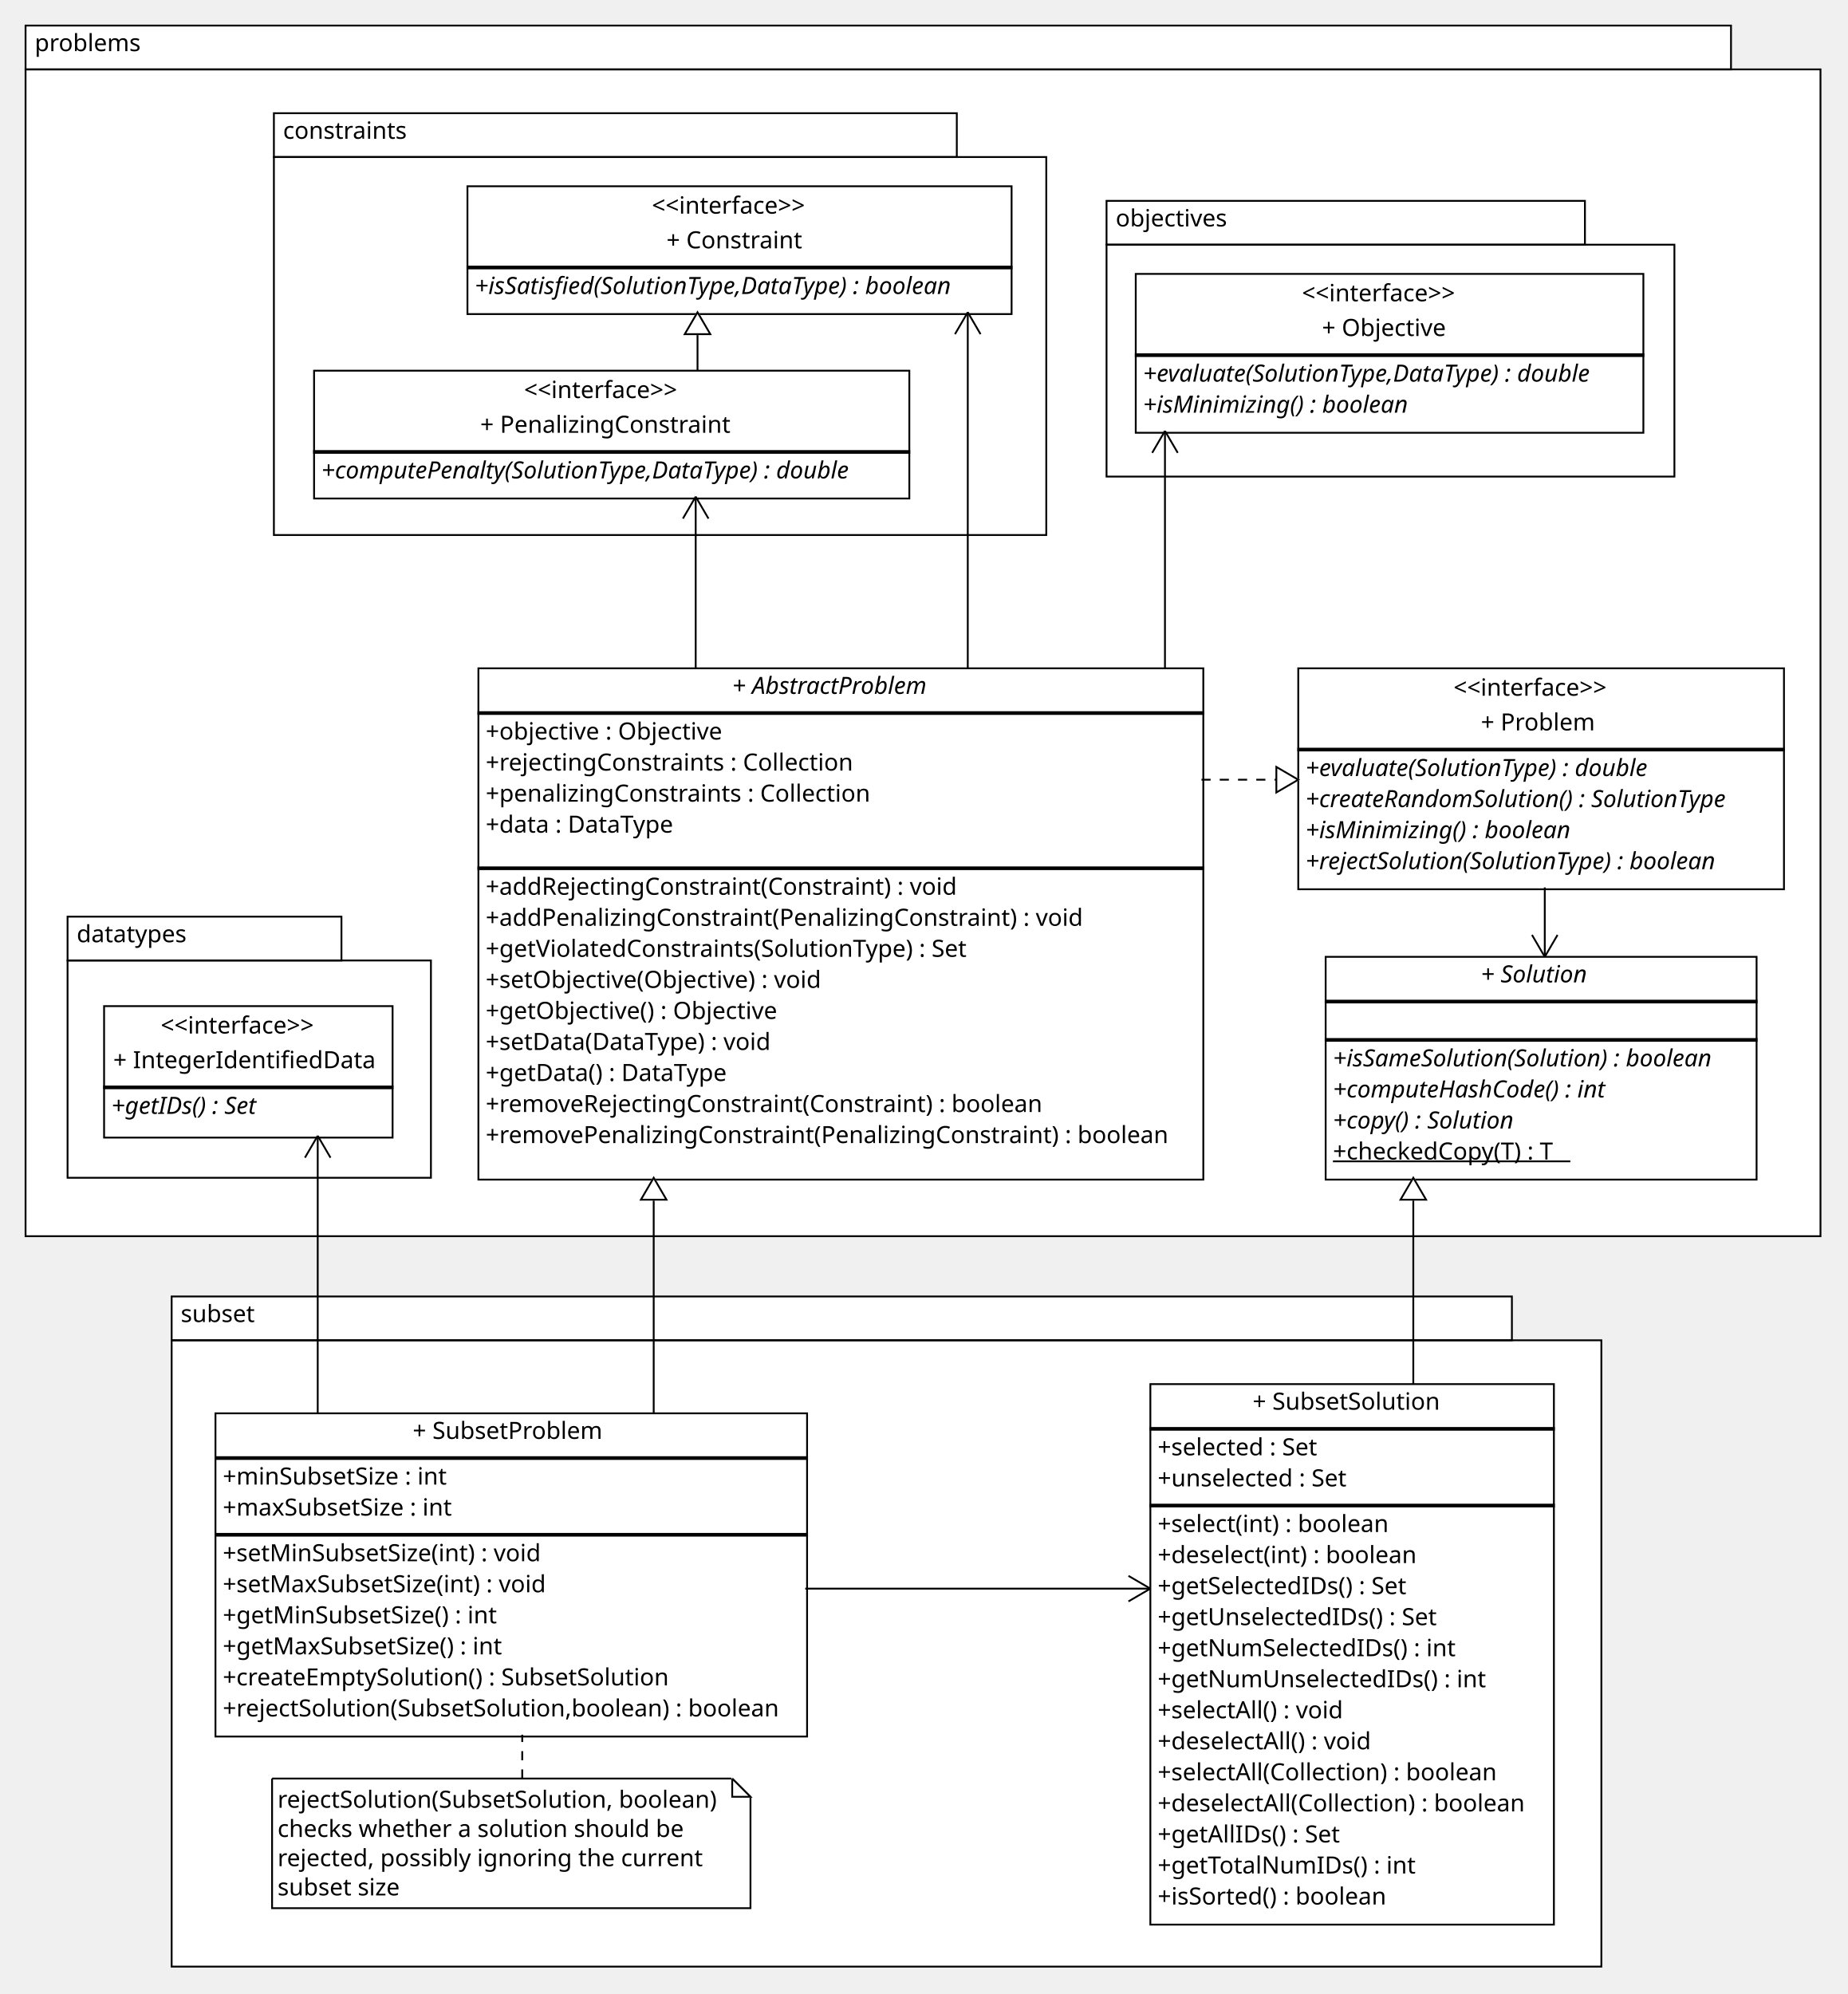
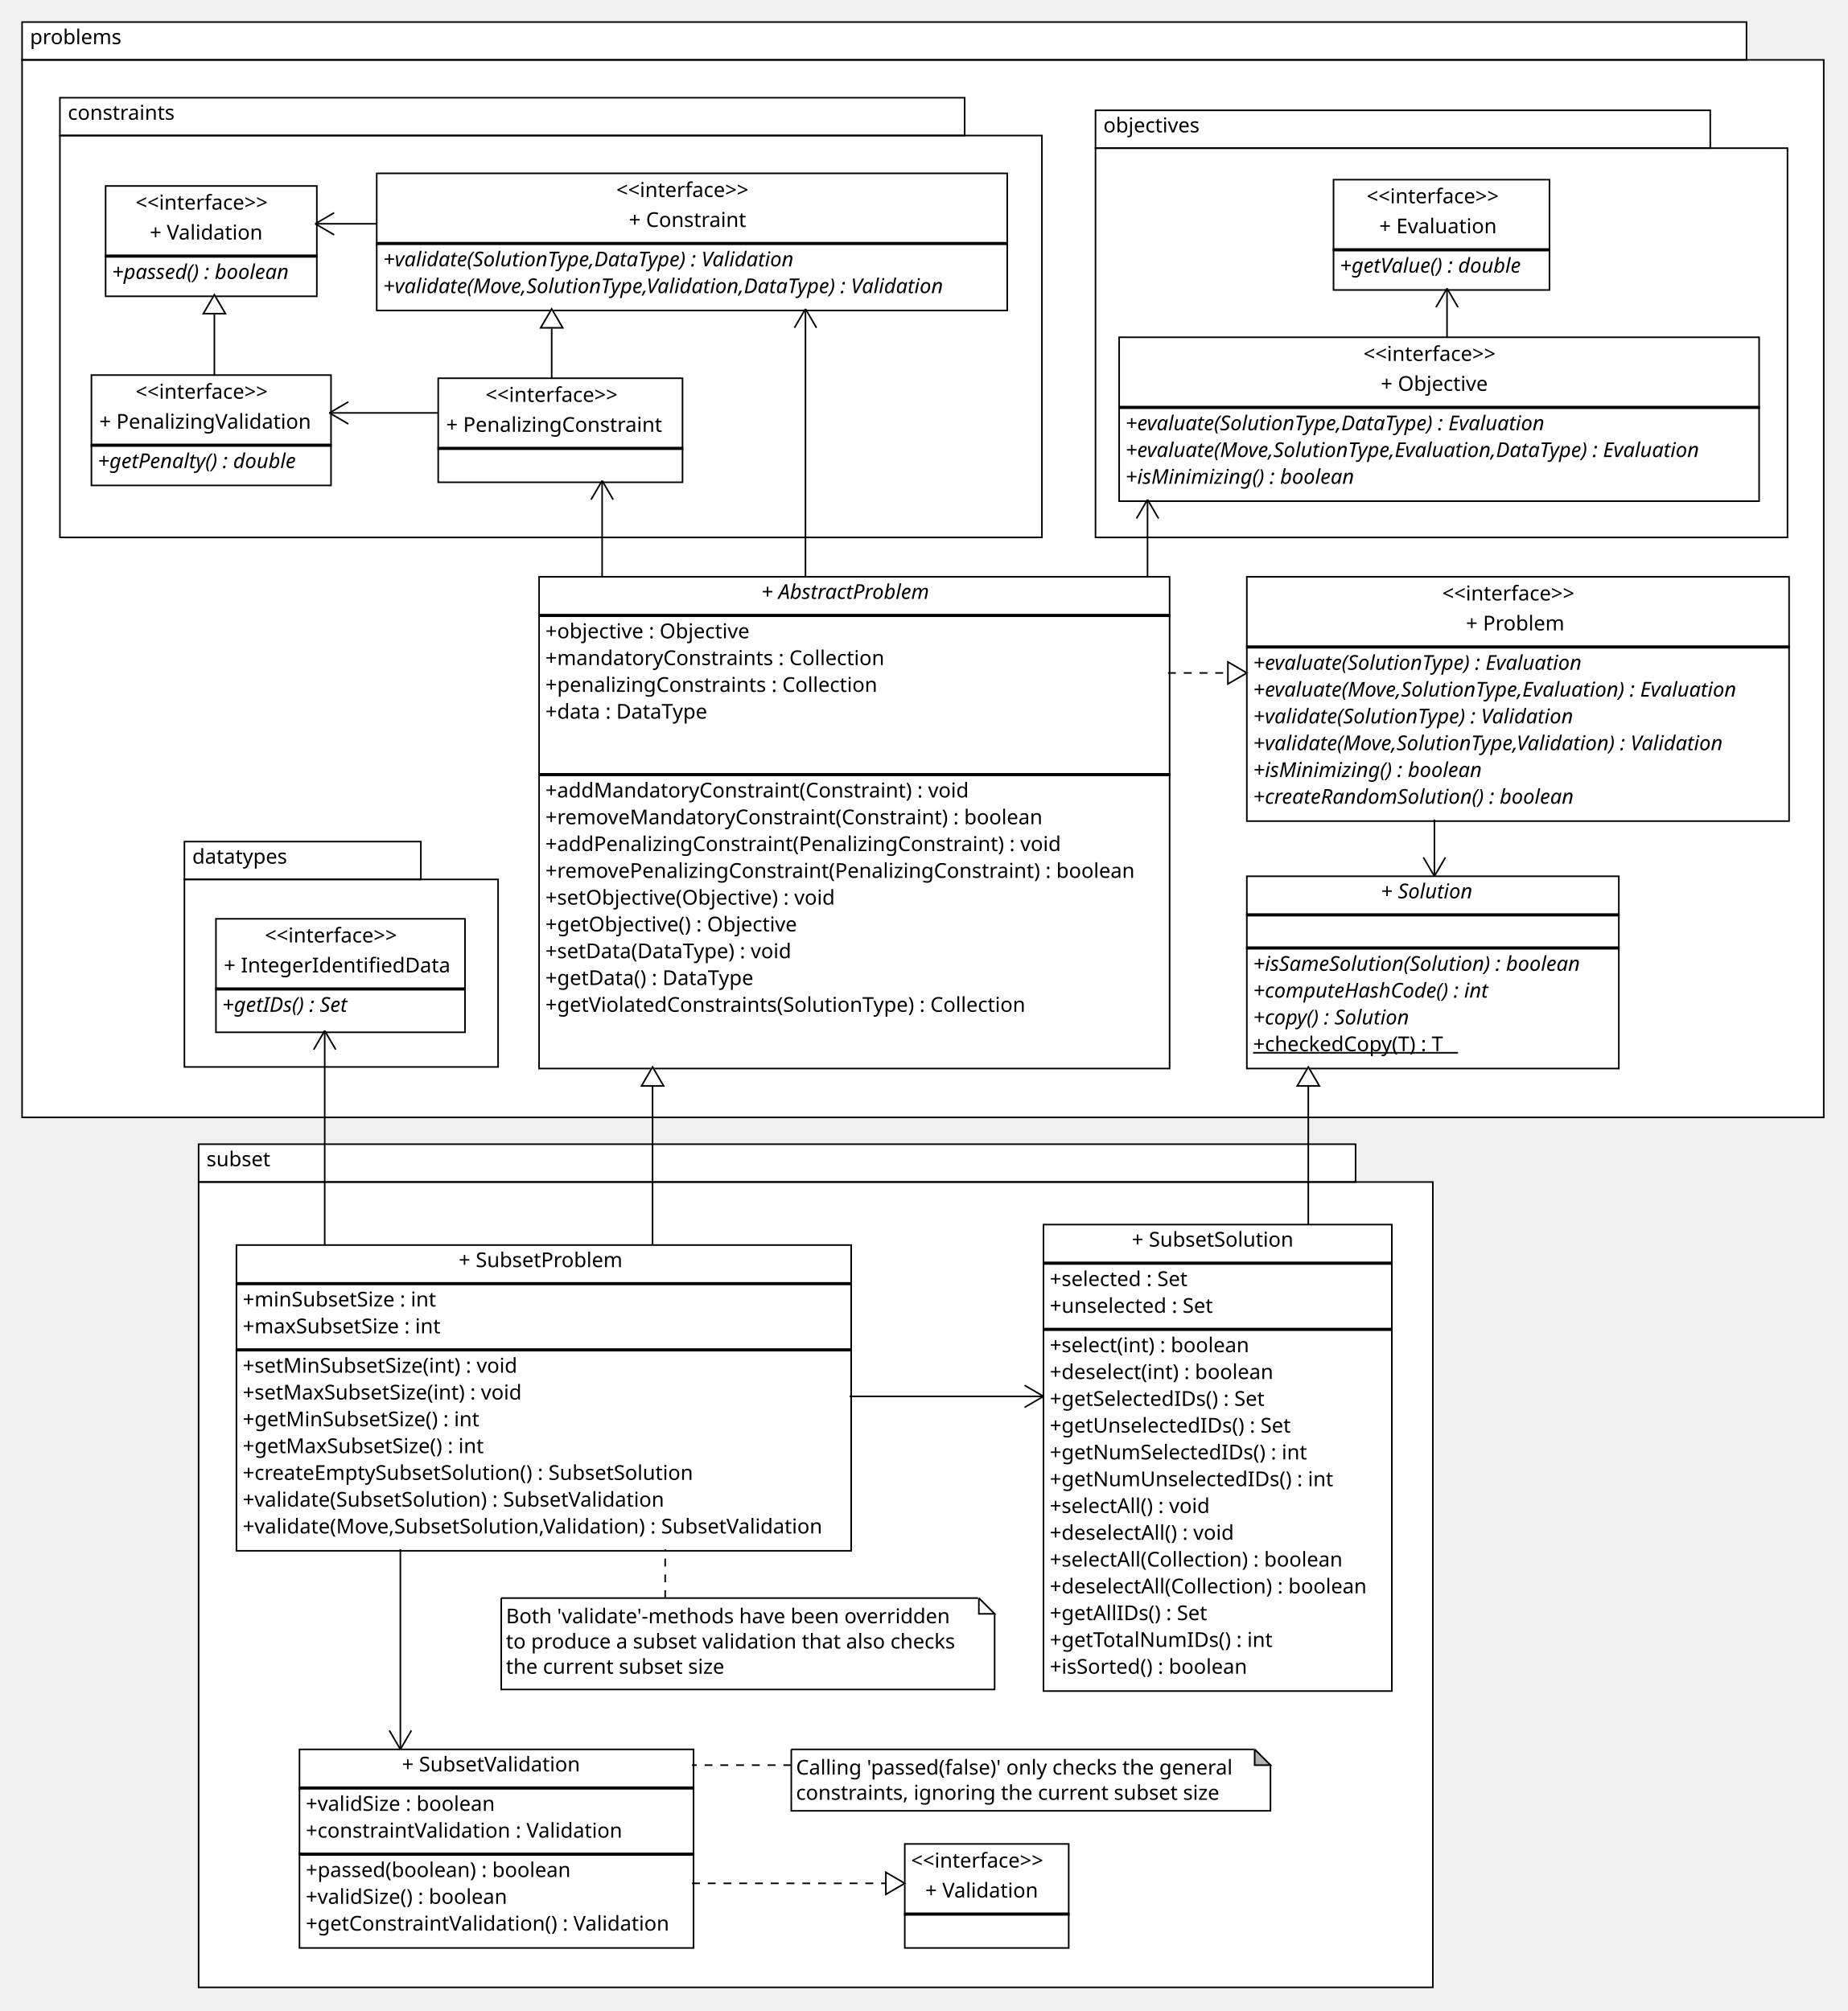
- <svg xmlns="http://www.w3.org/2000/svg" height="1092" version="1.1" width="1012">
-   <polygon fill="#ffffff" points="14,14 948,14 948,38 997,38 997,677 14,677 14,14" stroke="#ffffff" stroke-width="1" />
-   <rect fill="none" height="24" stroke="#000000" stroke-width="1" width="934" x="14" y="14" />
+ <svg xmlns="http://www.w3.org/2000/svg" height="1276" version="1.1" width="1172">
+   <polygon fill="#ffffff" points="14,14 1108,14 1108,38 1157,38 1157,709 14,709 14,14" stroke="#ffffff" stroke-width="1" />
+   <rect fill="none" height="24" stroke="#000000" stroke-width="1" width="1094" x="14" y="14" />
  <text font-family="Lucida Grande" font-size="13" x="19" y="28">
problems</text>
-   <rect fill="none" height="639" stroke="#000000" stroke-width="1" width="983" x="14" y="38" />
-   <polygon fill="#ffffff" points="606,110 868,110 868,134 917,134 917,261 606,261 606,110" stroke="#ffffff" stroke-width="1" />
-   <rect fill="none" height="24" stroke="#000000" stroke-width="1" width="262" x="606" y="110" />
-   <text font-family="Lucida Grande" font-size="13" x="611" y="124">
+   <rect fill="none" height="671" stroke="#000000" stroke-width="1" width="1143" x="14" y="38" />
+   <polygon fill="#ffffff" points="695,70 1085,70 1085,94 1134,94 1134,341 695,341 695,70" stroke="#ffffff" stroke-width="1" />
+   <rect fill="none" height="24" stroke="#000000" stroke-width="1" width="390" x="695" y="70" />
+   <text font-family="Lucida Grande" font-size="13" x="700" y="84">
objectives</text>
-   <rect fill="none" height="127" stroke="#000000" stroke-width="1" width="311" x="606" y="134" />
-   <rect fill="#ffffff" height="87" stroke="#ffffff" stroke-width="1" width="278" x="622" y="150" />
-   <rect fill="none" height="87" stroke="#000000" stroke-width="1" width="278" x="622" y="150" />
-   <text font-family="Lucida Grande" font-size="13" x="724" y="184">
+   <rect fill="none" height="247" stroke="#000000" stroke-width="1" width="439" x="695" y="94" />
+   <rect fill="#ffffff" height="104" stroke="#ffffff" stroke-width="1" width="406" x="710" y="214" />
+   <rect fill="none" height="104" stroke="#000000" stroke-width="1" width="406" x="710" y="214" />
+   <text font-family="Lucida Grande" font-size="13" x="876" y="248">
+ Objective</text>
-   <text font-family="Lucida Grande" font-size="13" x="713" y="165">
- &lt;&lt;interface&gt;&gt;</text>
-   <rect fill="#000000" height="1" stroke="#000000" stroke-width="1" width="278" x="622" y="194" />
-   <text font-family="Lucida Grande" font-size="13" font-style="italic" x="626" y="209">
- +evaluate(SolutionType,DataType) : double</text>
-   <text font-family="Lucida Grande" font-size="13" font-style="italic" x="626" y="226">
+   <text font-family="Lucida Grande" font-size="13" x="865" y="229">
+ &lt;&lt;interface&gt;&gt;</text>
+   <rect fill="#000000" height="1" stroke="#000000" stroke-width="1" width="406" x="710" y="258" />
+   <text font-family="Lucida Grande" font-size="13" font-style="italic" x="714" y="273">
+ +evaluate(SolutionType,DataType) : Evaluation</text>
+   <text font-family="Lucida Grande" font-size="13" font-style="italic" x="714" y="290">
+ +evaluate(Move,SolutionType,Evaluation,DataType) : Evaluation</text>
+   <text font-family="Lucida Grande" font-size="13" font-style="italic" x="714" y="307">
+isMinimizing() : boolean</text>
-   <polygon fill="#ffffff" points="150,62 524,62 524,86 573,86 573,293 150,293 150,62" stroke="#ffffff" stroke-width="1" />
-   <rect fill="none" height="24" stroke="#000000" stroke-width="1" width="374" x="150" y="62" />
-   <text font-family="Lucida Grande" font-size="13" x="155" y="76">
+   <polygon fill="#ffffff" points="38,62 612,62 612,86 661,86 661,341 38,341 38,62" stroke="#ffffff" stroke-width="1" />
+   <rect fill="none" height="24" stroke="#000000" stroke-width="1" width="574" x="38" y="62" />
+   <text font-family="Lucida Grande" font-size="13" x="43" y="76">
constraints</text>
-   <rect fill="none" height="207" stroke="#000000" stroke-width="1" width="423" x="150" y="86" />
-   <rect fill="#ffffff" height="70" stroke="#ffffff" stroke-width="1" width="298" x="256" y="102" />
-   <rect fill="none" height="70" stroke="#000000" stroke-width="1" width="298" x="256" y="102" />
-   <text font-family="Lucida Grande" font-size="13" x="365" y="136">
+   <rect fill="none" height="255" stroke="#000000" stroke-width="1" width="623" x="38" y="86" />
+   <rect fill="#ffffff" height="87" stroke="#ffffff" stroke-width="1" width="400" x="239" y="110" />
+   <rect fill="none" height="87" stroke="#000000" stroke-width="1" width="400" x="239" y="110" />
+   <text font-family="Lucida Grande" font-size="13" x="399" y="144">
+ Constraint</text>
-   <text font-family="Lucida Grande" font-size="13" x="357" y="117">
- &lt;&lt;interface&gt;&gt;</text>
-   <rect fill="#000000" height="1" stroke="#000000" stroke-width="1" width="298" x="256" y="146" />
-   <text font-family="Lucida Grande" font-size="13" font-style="italic" x="260" y="161">
- +isSatisfied(SolutionType,DataType) : boolean</text>
-   <rect fill="#ffffff" height="70" stroke="#ffffff" stroke-width="1" width="326" x="172" y="203" />
-   <rect fill="none" height="70" stroke="#000000" stroke-width="1" width="326" x="172" y="203" />
-   <text font-family="Lucida Grande" font-size="13" x="263" y="237">
+   <text font-family="Lucida Grande" font-size="13" x="391" y="125">
+ &lt;&lt;interface&gt;&gt;</text>
+   <rect fill="#000000" height="1" stroke="#000000" stroke-width="1" width="400" x="239" y="154" />
+   <text font-family="Lucida Grande" font-size="13" font-style="italic" x="243" y="169">
+ +validate(SolutionType,DataType) : Validation</text>
+   <text font-family="Lucida Grande" font-size="13" font-style="italic" x="243" y="186">
+ +validate(Move,SolutionType,Validation,DataType) : Validation</text>
+   <rect fill="#ffffff" height="66" stroke="#ffffff" stroke-width="1" width="155" x="278" y="240" />
+   <rect fill="none" height="66" stroke="#000000" stroke-width="1" width="155" x="278" y="240" />
+   <text font-family="Lucida Grande" font-size="13" x="283" y="274">
+ PenalizingConstraint</text>
-   <text font-family="Lucida Grande" font-size="13" x="287" y="218">
- &lt;&lt;interface&gt;&gt;</text>
-   <rect fill="#000000" height="1" stroke="#000000" stroke-width="1" width="326" x="172" y="247" />
-   <text font-family="Lucida Grande" font-size="13" font-style="italic" x="176" y="262">
- +computePenalty(SolutionType,DataType) : double</text>
-   <polyline fill="none" points="382,203 382,171" stroke="#000000" stroke-width="1" />
-   <polygon fill="#ffffff" points="382,171 389,183 375,183" stroke="#ffffff" stroke-width="1" />
-   <polygon fill="none" points="382,171 389,183 375,183" stroke="#000000" stroke-width="1" />
-   <rect fill="#ffffff" height="280" stroke="#ffffff" stroke-width="1" width="397" x="262" y="366" />
-   <rect fill="none" height="280" stroke="#000000" stroke-width="1" width="397" x="262" y="366" />
-   <text font-family="Lucida Grande" font-size="13" font-style="italic" x="401" y="380">
+   <text font-family="Lucida Grande" font-size="13" x="308" y="255">
+ &lt;&lt;interface&gt;&gt;</text>
+   <rect fill="#000000" height="1" stroke="#000000" stroke-width="1" width="155" x="278" y="284" />
+   <polyline fill="none" points="350,240 350,196" stroke="#000000" stroke-width="1" />
+   <polygon fill="#ffffff" points="350,196 357,208 343,208" stroke="#ffffff" stroke-width="1" />
+   <polygon fill="none" points="350,196 357,208 343,208" stroke="#000000" stroke-width="1" />
+   <rect fill="#ffffff" height="312" stroke="#ffffff" stroke-width="1" width="400" x="342" y="366" />
+   <rect fill="none" height="312" stroke="#000000" stroke-width="1" width="400" x="342" y="366" />
+   <text font-family="Lucida Grande" font-size="13" font-style="italic" x="483" y="380">
+ AbstractProblem</text>
-   <rect fill="#000000" height="1" stroke="#000000" stroke-width="1" width="397" x="262" y="390" />
-   <text font-family="Lucida Grande" font-size="13" x="266" y="405">
+   <rect fill="#000000" height="1" stroke="#000000" stroke-width="1" width="400" x="342" y="390" />
+   <text font-family="Lucida Grande" font-size="13" x="346" y="405">
+objective : Objective</text>
-   <text font-family="Lucida Grande" font-size="13" x="266" y="422">
- +rejectingConstraints : Collection</text>
-   <text font-family="Lucida Grande" font-size="13" x="266" y="439">
+   <text font-family="Lucida Grande" font-size="13" x="346" y="422">
+ +mandatoryConstraints : Collection</text>
+   <text font-family="Lucida Grande" font-size="13" x="346" y="439">
+penalizingConstraints : Collection</text>
-   <text font-family="Lucida Grande" font-size="13" x="266" y="456">
+   <text font-family="Lucida Grande" font-size="13" x="346" y="456">
+data : DataType</text>
-   <rect fill="#000000" height="1" stroke="#000000" stroke-width="1" width="397" x="262" y="475" />
-   <text font-family="Lucida Grande" font-size="13" x="266" y="490">
- +addRejectingConstraint(Constraint) : void</text>
-   <text font-family="Lucida Grande" font-size="13" x="266" y="507">
+   <rect fill="#000000" height="1" stroke="#000000" stroke-width="1" width="400" x="342" y="491" />
+   <text font-family="Lucida Grande" font-size="13" x="346" y="506">
+ +addMandatoryConstraint(Constraint) : void</text>
+   <text font-family="Lucida Grande" font-size="13" x="346" y="523">
+ +removeMandatoryConstraint(Constraint) : boolean</text>
+   <text font-family="Lucida Grande" font-size="13" x="346" y="540">
+addPenalizingConstraint(PenalizingConstraint) : void</text>
-   <text font-family="Lucida Grande" font-size="13" x="266" y="524">
- +getViolatedConstraints(SolutionType) : Set</text>
-   <text font-family="Lucida Grande" font-size="13" x="266" y="541">
+   <text font-family="Lucida Grande" font-size="13" x="346" y="557">
+ +removePenalizingConstraint(PenalizingConstraint) : boolean</text>
+   <text font-family="Lucida Grande" font-size="13" x="346" y="574">
+setObjective(Objective) : void</text>
-   <text font-family="Lucida Grande" font-size="13" x="266" y="558">
+   <text font-family="Lucida Grande" font-size="13" x="346" y="591">
+getObjective() : Objective</text>
-   <text font-family="Lucida Grande" font-size="13" x="266" y="575">
+   <text font-family="Lucida Grande" font-size="13" x="346" y="608">
+setData(DataType) : void</text>
-   <text font-family="Lucida Grande" font-size="13" x="266" y="592">
+   <text font-family="Lucida Grande" font-size="13" x="346" y="625">
+getData() : DataType</text>
-   <text font-family="Lucida Grande" font-size="13" x="266" y="609">
- +removeRejectingConstraint(Constraint) : boolean</text>
-   <text font-family="Lucida Grande" font-size="13" x="266" y="626">
- +removePenalizingConstraint(PenalizingConstraint) : boolean</text>
-   <polyline fill="none" points="381,366 381,272" stroke="#000000" stroke-width="1" />
-   <line fill="#000000" stroke="#000000" stroke-width="1" x1="388" x2="381" y1="284" y2="272" />
-   <line fill="#000000" stroke="#000000" stroke-width="1" x1="374" x2="381" y1="284" y2="272" />
-   <text font-family="Lucida Grande" font-size="13" x="303" y="324">
-  </text>
-   <polyline fill="none" points="638,366 638,236" stroke="#000000" stroke-width="1" />
-   <line fill="#000000" stroke="#000000" stroke-width="1" x1="645" x2="638" y1="248" y2="236" />
-   <line fill="#000000" stroke="#000000" stroke-width="1" x1="631" x2="638" y1="248" y2="236" />
-   <text font-family="Lucida Grande" font-size="13" x="561" y="306">
-  </text>
-   <polyline fill="none" points="530,366 530,171" stroke="#000000" stroke-width="1" />
-   <line fill="#000000" stroke="#000000" stroke-width="1" x1="537" x2="530" y1="183" y2="171" />
-   <line fill="#000000" stroke="#000000" stroke-width="1" x1="523" x2="530" y1="183" y2="171" />
-   <text font-family="Lucida Grande" font-size="13" x="453" y="272">
-  </text>
-   <rect fill="#ffffff" height="122" stroke="#ffffff" stroke-width="1" width="236" x="726" y="524" />
-   <rect fill="none" height="122" stroke="#000000" stroke-width="1" width="236" x="726" y="524" />
-   <text font-family="Lucida Grande" font-size="13" font-style="italic" x="811" y="538">
+   <text font-family="Lucida Grande" font-size="13" x="346" y="642">
+ +getViolatedConstraints(SolutionType) : Collection</text>
+   <polyline fill="none" points="382,366 382,305" stroke="#000000" stroke-width="1" />
+   <line fill="#000000" stroke="#000000" stroke-width="1" x1="389" x2="382" y1="317" y2="305" />
+   <line fill="#000000" stroke="#000000" stroke-width="1" x1="375" x2="382" y1="317" y2="305" />
+   <text font-family="Lucida Grande" font-size="13" x="302" y="341">
+  </text>
+   <polyline fill="none" points="728,366 728,317" stroke="#000000" stroke-width="1" />
+   <line fill="#000000" stroke="#000000" stroke-width="1" x1="735" x2="728" y1="329" y2="317" />
+   <line fill="#000000" stroke="#000000" stroke-width="1" x1="721" x2="728" y1="329" y2="317" />
+   <text font-family="Lucida Grande" font-size="13" x="651" y="347">
+  </text>
+   <polyline fill="none" points="511,366 511,196" stroke="#000000" stroke-width="1" />
+   <line fill="#000000" stroke="#000000" stroke-width="1" x1="518" x2="511" y1="208" y2="196" />
+   <line fill="#000000" stroke="#000000" stroke-width="1" x1="504" x2="511" y1="208" y2="196" />
+   <text font-family="Lucida Grande" font-size="13" x="434" y="284">
+  </text>
+   <rect fill="#ffffff" height="122" stroke="#ffffff" stroke-width="1" width="236" x="791" y="556" />
+   <rect fill="none" height="122" stroke="#000000" stroke-width="1" width="236" x="791" y="556" />
+   <text font-family="Lucida Grande" font-size="13" font-style="italic" x="876" y="570">
+ Solution</text>
-   <rect fill="#000000" height="1" stroke="#000000" stroke-width="1" width="236" x="726" y="548" />
-   <rect fill="#000000" height="1" stroke="#000000" stroke-width="1" width="236" x="726" y="569" />
-   <text font-family="Lucida Grande" font-size="13" font-style="italic" x="730" y="584">
+   <rect fill="#000000" height="1" stroke="#000000" stroke-width="1" width="236" x="791" y="580" />
+   <rect fill="#000000" height="1" stroke="#000000" stroke-width="1" width="236" x="791" y="601" />
+   <text font-family="Lucida Grande" font-size="13" font-style="italic" x="795" y="616">
+isSameSolution(Solution) : boolean</text>
-   <text font-family="Lucida Grande" font-size="13" font-style="italic" x="730" y="601">
+   <text font-family="Lucida Grande" font-size="13" font-style="italic" x="795" y="633">
+computeHashCode() : int</text>
-   <text font-family="Lucida Grande" font-size="13" font-style="italic" x="730" y="618">
+   <text font-family="Lucida Grande" font-size="13" font-style="italic" x="795" y="650">
+copy() : Solution</text>
-   <line fill="#000000" stroke="#000000" stroke-width="1" x1="730" x2="860" y1="636" y2="636" />
-   <text font-family="Lucida Grande" font-size="13" x="730" y="635">
+   <line fill="#000000" stroke="#000000" stroke-width="1" x1="795" x2="925" y1="668" y2="668" />
+   <text font-family="Lucida Grande" font-size="13" x="795" y="667">
+checkedCopy(T) : T</text>
-   <polygon fill="#ffffff" points="37,502 187,502 187,526 236,526 236,645 37,645 37,502" stroke="#ffffff" stroke-width="1" />
-   <rect fill="none" height="24" stroke="#000000" stroke-width="1" width="150" x="37" y="502" />
-   <text font-family="Lucida Grande" font-size="13" x="42" y="516">
+   <polygon fill="#ffffff" points="117,534 267,534 267,558 316,558 316,677 117,677 117,534" stroke="#ffffff" stroke-width="1" />
+   <rect fill="none" height="24" stroke="#000000" stroke-width="1" width="150" x="117" y="534" />
+   <text font-family="Lucida Grande" font-size="13" x="122" y="548">
datatypes</text>
-   <rect fill="none" height="119" stroke="#000000" stroke-width="1" width="199" x="37" y="526" />
-   <rect fill="#ffffff" height="121" stroke="#ffffff" stroke-width="1" width="266" x="711" y="366" />
-   <rect fill="none" height="121" stroke="#000000" stroke-width="1" width="266" x="711" y="366" />
-   <text font-family="Lucida Grande" font-size="13" x="811" y="400">
+   <rect fill="none" height="119" stroke="#000000" stroke-width="1" width="199" x="117" y="558" />
+   <rect fill="#ffffff" height="155" stroke="#ffffff" stroke-width="1" width="344" x="791" y="366" />
+   <rect fill="none" height="155" stroke="#000000" stroke-width="1" width="344" x="791" y="366" />
+   <text font-family="Lucida Grande" font-size="13" x="930" y="400">
+ Problem</text>
-   <text font-family="Lucida Grande" font-size="13" x="796" y="381">
- &lt;&lt;interface&gt;&gt;</text>
-   <rect fill="#000000" height="1" stroke="#000000" stroke-width="1" width="266" x="711" y="410" />
-   <text font-family="Lucida Grande" font-size="13" font-style="italic" x="715" y="425">
- +evaluate(SolutionType) : double</text>
-   <text font-family="Lucida Grande" font-size="13" font-style="italic" x="715" y="442">
- +createRandomSolution() : SolutionType</text>
-   <text font-family="Lucida Grande" font-size="13" font-style="italic" x="715" y="459">
+   <text font-family="Lucida Grande" font-size="13" x="915" y="381">
+ &lt;&lt;interface&gt;&gt;</text>
+   <rect fill="#000000" height="1" stroke="#000000" stroke-width="1" width="344" x="791" y="410" />
+   <text font-family="Lucida Grande" font-size="13" font-style="italic" x="795" y="425">
+ +evaluate(SolutionType) : Evaluation</text>
+   <text font-family="Lucida Grande" font-size="13" font-style="italic" x="795" y="442">
+ +evaluate(Move,SolutionType,Evaluation) : Evaluation</text>
+   <text font-family="Lucida Grande" font-size="13" font-style="italic" x="795" y="459">
+ +validate(SolutionType) : Validation</text>
+   <text font-family="Lucida Grande" font-size="13" font-style="italic" x="795" y="476">
+ +validate(Move,SolutionType,Validation) : Validation</text>
+   <text font-family="Lucida Grande" font-size="13" font-style="italic" x="795" y="493">
+isMinimizing() : boolean</text>
-   <text font-family="Lucida Grande" font-size="13" font-style="italic" x="715" y="476">
- +rejectSolution(SolutionType) : boolean</text>
-   <line fill="#000000" stroke="#000000" stroke-width="1" x1="658" x2="663" y1="427" y2="427" />
-   <line fill="#000000" stroke="#000000" stroke-width="1" x1="668" x2="673" y1="427" y2="427" />
-   <line fill="#000000" stroke="#000000" stroke-width="1" x1="678" x2="683" y1="427" y2="427" />
-   <line fill="#000000" stroke="#000000" stroke-width="1" x1="688" x2="693" y1="427" y2="427" />
-   <line fill="#000000" stroke="#000000" stroke-width="1" x1="698" x2="703" y1="427" y2="427" />
-   <line fill="#000000" stroke="#000000" stroke-width="1" x1="708" x2="711" y1="427" y2="427" />
-   <polygon fill="#ffffff" points="711,427 699,434 699,420" stroke="#ffffff" stroke-width="1" />
-   <polygon fill="none" points="711,427 699,434 699,420" stroke="#000000" stroke-width="1" />
-   <rect fill="#ffffff" height="72" stroke="#ffffff" stroke-width="1" width="158" x="57" y="551" />
-   <rect fill="none" height="72" stroke="#000000" stroke-width="1" width="158" x="57" y="551" />
-   <text font-family="Lucida Grande" font-size="13" x="62" y="585">
+   <text font-family="Lucida Grande" font-size="13" font-style="italic" x="795" y="510">
+ +createRandomSolution() : boolean</text>
+   <line fill="#000000" stroke="#000000" stroke-width="1" x1="741" x2="746" y1="427" y2="427" />
+   <line fill="#000000" stroke="#000000" stroke-width="1" x1="751" x2="756" y1="427" y2="427" />
+   <line fill="#000000" stroke="#000000" stroke-width="1" x1="761" x2="766" y1="427" y2="427" />
+   <line fill="#000000" stroke="#000000" stroke-width="1" x1="771" x2="776" y1="427" y2="427" />
+   <line fill="#000000" stroke="#000000" stroke-width="1" x1="781" x2="786" y1="427" y2="427" />
+   <polygon fill="#ffffff" points="791,427 779,434 779,420" stroke="#ffffff" stroke-width="1" />
+   <polygon fill="none" points="791,427 779,434 779,420" stroke="#000000" stroke-width="1" />
+   <rect fill="#ffffff" height="72" stroke="#ffffff" stroke-width="1" width="158" x="137" y="583" />
+   <rect fill="none" height="72" stroke="#000000" stroke-width="1" width="158" x="137" y="583" />
+   <text font-family="Lucida Grande" font-size="13" x="142" y="617">
+ IntegerIdentifiedData</text>
-   <text font-family="Lucida Grande" font-size="13" x="88" y="566">
- &lt;&lt;interface&gt;&gt;</text>
-   <rect fill="#000000" height="1" stroke="#000000" stroke-width="1" width="158" x="57" y="595" />
-   <text font-family="Lucida Grande" font-size="13" font-style="italic" x="61" y="610">
+   <text font-family="Lucida Grande" font-size="13" x="168" y="598">
+ &lt;&lt;interface&gt;&gt;</text>
+   <rect fill="#000000" height="1" stroke="#000000" stroke-width="1" width="158" x="137" y="627" />
+   <text font-family="Lucida Grande" font-size="13" font-style="italic" x="141" y="642">
+getIDs() : Set</text>
-   <polyline fill="none" points="846,486 846,524" stroke="#000000" stroke-width="1" />
-   <line fill="#000000" stroke="#000000" stroke-width="1" x1="839" x2="846" y1="512" y2="524" />
-   <line fill="#000000" stroke="#000000" stroke-width="1" x1="853" x2="846" y1="512" y2="524" />
-   <text font-family="Lucida Grande" font-size="13" x="862" y="510">
-  </text>
-   <polygon fill="#ffffff" points="94,710 828,710 828,734 877,734 877,1077 94,1077 94,710" stroke="#ffffff" stroke-width="1" />
-   <rect fill="none" height="24" stroke="#000000" stroke-width="1" width="734" x="94" y="710" />
-   <text font-family="Lucida Grande" font-size="13" x="99" y="724">
+   <polyline fill="none" points="910,520 910,556" stroke="#000000" stroke-width="1" />
+   <line fill="#000000" stroke="#000000" stroke-width="1" x1="903" x2="910" y1="544" y2="556" />
+   <line fill="#000000" stroke="#000000" stroke-width="1" x1="917" x2="910" y1="544" y2="556" />
+   <text font-family="Lucida Grande" font-size="13" x="926" y="543">
+  </text>
+   <polygon fill="#ffffff" points="126,726 860,726 860,750 909,750 909,1261 126,1261 126,726" stroke="#ffffff" stroke-width="1" />
+   <rect fill="none" height="24" stroke="#000000" stroke-width="1" width="734" x="126" y="726" />
+   <text font-family="Lucida Grande" font-size="13" x="131" y="740">
subset</text>
-   <rect fill="none" height="343" stroke="#000000" stroke-width="1" width="783" x="94" y="734" />
-   <rect fill="#ffffff" height="177" stroke="#ffffff" stroke-width="1" width="324" x="118" y="774" />
-   <rect fill="none" height="177" stroke="#000000" stroke-width="1" width="324" x="118" y="774" />
-   <text font-family="Lucida Grande" font-size="13" x="226" y="788">
+   <rect fill="none" height="511" stroke="#000000" stroke-width="1" width="783" x="126" y="750" />
+   <rect fill="#ffffff" height="194" stroke="#ffffff" stroke-width="1" width="390" x="150" y="790" />
+   <rect fill="none" height="194" stroke="#000000" stroke-width="1" width="390" x="150" y="790" />
+   <text font-family="Lucida Grande" font-size="13" x="291" y="804">
+ SubsetProblem</text>
-   <rect fill="#000000" height="1" stroke="#000000" stroke-width="1" width="324" x="118" y="798" />
-   <text font-family="Lucida Grande" font-size="13" x="122" y="813">
+   <rect fill="#000000" height="1" stroke="#000000" stroke-width="1" width="390" x="150" y="814" />
+   <text font-family="Lucida Grande" font-size="13" x="154" y="829">
+minSubsetSize : int</text>
-   <text font-family="Lucida Grande" font-size="13" x="122" y="830">
+   <text font-family="Lucida Grande" font-size="13" x="154" y="846">
+maxSubsetSize : int</text>
-   <rect fill="#000000" height="1" stroke="#000000" stroke-width="1" width="324" x="118" y="840" />
-   <text font-family="Lucida Grande" font-size="13" x="122" y="855">
+   <rect fill="#000000" height="1" stroke="#000000" stroke-width="1" width="390" x="150" y="856" />
+   <text font-family="Lucida Grande" font-size="13" x="154" y="871">
+setMinSubsetSize(int) : void</text>
-   <text font-family="Lucida Grande" font-size="13" x="122" y="872">
+   <text font-family="Lucida Grande" font-size="13" x="154" y="888">
+setMaxSubsetSize(int) : void</text>
-   <text font-family="Lucida Grande" font-size="13" x="122" y="889">
+   <text font-family="Lucida Grande" font-size="13" x="154" y="905">
+getMinSubsetSize() : int</text>
-   <text font-family="Lucida Grande" font-size="13" x="122" y="906">
+   <text font-family="Lucida Grande" font-size="13" x="154" y="922">
+getMaxSubsetSize() : int</text>
-   <text font-family="Lucida Grande" font-size="13" x="122" y="923">
- +createEmptySolution() : SubsetSolution</text>
-   <text font-family="Lucida Grande" font-size="13" x="122" y="940">
- +rejectSolution(SubsetSolution,boolean) : boolean</text>
-   <polyline fill="none" points="174,774 174,622" stroke="#000000" stroke-width="1" />
-   <line fill="#000000" stroke="#000000" stroke-width="1" x1="181" x2="174" y1="634" y2="622" />
-   <line fill="#000000" stroke="#000000" stroke-width="1" x1="167" x2="174" y1="634" y2="622" />
-   <text font-family="Lucida Grande" font-size="13" x="96" y="703">
-  </text>
-   <polyline fill="none" points="358,774 358,645" stroke="#000000" stroke-width="1" />
-   <polygon fill="#ffffff" points="358,645 365,657 351,657" stroke="#ffffff" stroke-width="1" />
-   <polygon fill="none" points="358,645 365,657 351,657" stroke="#000000" stroke-width="1" />
-   <polygon fill="#ffffff" points="149,974 401,974 411,984 411,1045 149,1045 149,974" stroke="#ffffff" stroke-width="1" />
-   <polyline fill="none" points="149,974 401,974 411,984 411,1045 149,1045 149,974" stroke="#000000" stroke-width="1" />
-   <polygon fill="#ffffff" points="401,974 411,984 401,984 401,974" stroke="#ffffff" stroke-width="1" />
-   <polyline fill="none" points="401,974 411,984 401,984 401,974" stroke="#000000" stroke-width="1" />
-   <text font-family="Lucida Grande" font-size="13" x="152" y="990">
- rejectSolution(SubsetSolution, boolean)</text>
-   <text font-family="Lucida Grande" font-size="13" x="152" y="1006">
- checks whether a solution should be</text>
-   <text font-family="Lucida Grande" font-size="13" x="152" y="1022">
- rejected, possibly ignoring the current</text>
-   <text font-family="Lucida Grande" font-size="13" x="152" y="1038">
- subset size</text>
-   <line fill="#000000" stroke="#000000" stroke-width="1" x1="286" x2="286" y1="974" y2="969" />
-   <line fill="#000000" stroke="#000000" stroke-width="1" x1="286" x2="286" y1="964" y2="959" />
-   <line fill="#000000" stroke="#000000" stroke-width="1" x1="286" x2="286" y1="954" y2="950" />
-   <rect fill="#ffffff" height="296" stroke="#ffffff" stroke-width="1" width="221" x="630" y="758" />
-   <rect fill="none" height="296" stroke="#000000" stroke-width="1" width="221" x="630" y="758" />
-   <text font-family="Lucida Grande" font-size="13" x="686" y="772">
+   <text font-family="Lucida Grande" font-size="13" x="154" y="939">
+ +createEmptySubsetSolution() : SubsetSolution</text>
+   <text font-family="Lucida Grande" font-size="13" x="154" y="956">
+ +validate(SubsetSolution) : SubsetValidation</text>
+   <text font-family="Lucida Grande" font-size="13" x="154" y="973">
+ +validate(Move,SubsetSolution,Validation) : SubsetValidation</text>
+   <polyline fill="none" points="206,790 206,654" stroke="#000000" stroke-width="1" />
+   <line fill="#000000" stroke="#000000" stroke-width="1" x1="213" x2="206" y1="666" y2="654" />
+   <line fill="#000000" stroke="#000000" stroke-width="1" x1="199" x2="206" y1="666" y2="654" />
+   <text font-family="Lucida Grande" font-size="13" x="128" y="727">
+  </text>
+   <polyline fill="none" points="414,790 414,677" stroke="#000000" stroke-width="1" />
+   <polygon fill="#ffffff" points="414,677 421,689 407,689" stroke="#ffffff" stroke-width="1" />
+   <polygon fill="none" points="414,677 421,689 407,689" stroke="#000000" stroke-width="1" />
+   <rect fill="#ffffff" height="296" stroke="#ffffff" stroke-width="1" width="221" x="662" y="777" />
+   <rect fill="none" height="296" stroke="#000000" stroke-width="1" width="221" x="662" y="777" />
+   <text font-family="Lucida Grande" font-size="13" x="718" y="791">
+ SubsetSolution</text>
-   <rect fill="#000000" height="1" stroke="#000000" stroke-width="1" width="221" x="630" y="782" />
-   <text font-family="Lucida Grande" font-size="13" x="634" y="797">
+   <rect fill="#000000" height="1" stroke="#000000" stroke-width="1" width="221" x="662" y="801" />
+   <text font-family="Lucida Grande" font-size="13" x="666" y="816">
+selected : Set</text>
-   <text font-family="Lucida Grande" font-size="13" x="634" y="814">
+   <text font-family="Lucida Grande" font-size="13" x="666" y="833">
+unselected : Set</text>
-   <rect fill="#000000" height="1" stroke="#000000" stroke-width="1" width="221" x="630" y="824" />
-   <text font-family="Lucida Grande" font-size="13" x="634" y="839">
+   <rect fill="#000000" height="1" stroke="#000000" stroke-width="1" width="221" x="662" y="843" />
+   <text font-family="Lucida Grande" font-size="13" x="666" y="858">
+select(int) : boolean</text>
-   <text font-family="Lucida Grande" font-size="13" x="634" y="856">
+   <text font-family="Lucida Grande" font-size="13" x="666" y="875">
+deselect(int) : boolean</text>
-   <text font-family="Lucida Grande" font-size="13" x="634" y="873">
+   <text font-family="Lucida Grande" font-size="13" x="666" y="892">
+getSelectedIDs() : Set</text>
-   <text font-family="Lucida Grande" font-size="13" x="634" y="890">
+   <text font-family="Lucida Grande" font-size="13" x="666" y="909">
+getUnselectedIDs() : Set</text>
-   <text font-family="Lucida Grande" font-size="13" x="634" y="907">
+   <text font-family="Lucida Grande" font-size="13" x="666" y="926">
+getNumSelectedIDs() : int</text>
-   <text font-family="Lucida Grande" font-size="13" x="634" y="924">
+   <text font-family="Lucida Grande" font-size="13" x="666" y="943">
+getNumUnselectedIDs() : int</text>
-   <text font-family="Lucida Grande" font-size="13" x="634" y="941">
+   <text font-family="Lucida Grande" font-size="13" x="666" y="960">
+selectAll() : void</text>
-   <text font-family="Lucida Grande" font-size="13" x="634" y="958">
+   <text font-family="Lucida Grande" font-size="13" x="666" y="977">
+deselectAll() : void</text>
-   <text font-family="Lucida Grande" font-size="13" x="634" y="975">
+   <text font-family="Lucida Grande" font-size="13" x="666" y="994">
+selectAll(Collection) : boolean</text>
-   <text font-family="Lucida Grande" font-size="13" x="634" y="992">
+   <text font-family="Lucida Grande" font-size="13" x="666" y="1011">
+deselectAll(Collection) : boolean</text>
-   <text font-family="Lucida Grande" font-size="13" x="634" y="1009">
+   <text font-family="Lucida Grande" font-size="13" x="666" y="1028">
+getAllIDs() : Set</text>
-   <text font-family="Lucida Grande" font-size="13" x="634" y="1026">
+   <text font-family="Lucida Grande" font-size="13" x="666" y="1045">
+getTotalNumIDs() : int</text>
-   <text font-family="Lucida Grande" font-size="13" x="634" y="1043">
+   <text font-family="Lucida Grande" font-size="13" x="666" y="1062">
+isSorted() : boolean</text>
-   <polyline fill="none" points="774,758 774,645" stroke="#000000" stroke-width="1" />
-   <polygon fill="#ffffff" points="774,645 781,657 767,657" stroke="#ffffff" stroke-width="1" />
-   <polygon fill="none" points="774,645 781,657 767,657" stroke="#000000" stroke-width="1" />
-   <polyline fill="none" points="441,870 630,870" stroke="#000000" stroke-width="1" />
-   <line fill="#000000" stroke="#000000" stroke-width="1" x1="618" x2="630" y1="877" y2="870" />
-   <line fill="#000000" stroke="#000000" stroke-width="1" x1="618" x2="630" y1="863" y2="870" />
-   <text font-family="Lucida Grande" font-size="13" x="504" y="850">
-  </text>
+   <polyline fill="none" points="830,777 830,677" stroke="#000000" stroke-width="1" />
+   <polygon fill="#ffffff" points="830,677 837,689 823,689" stroke="#ffffff" stroke-width="1" />
+   <polygon fill="none" points="830,677 837,689 823,689" stroke="#000000" stroke-width="1" />
+   <polyline fill="none" points="539,886 662,886" stroke="#000000" stroke-width="1" />
+   <line fill="#000000" stroke="#000000" stroke-width="1" x1="650" x2="662" y1="893" y2="886" />
+   <line fill="#000000" stroke="#000000" stroke-width="1" x1="650" x2="662" y1="879" y2="886" />
+   <text font-family="Lucida Grande" font-size="13" x="569" y="866">
+  </text>
+   <rect fill="#ffffff" height="70" stroke="#ffffff" stroke-width="1" width="137" x="846" y="114" />
+   <rect fill="none" height="70" stroke="#000000" stroke-width="1" width="137" x="846" y="114" />
+   <text font-family="Lucida Grande" font-size="13" x="875" y="148">
+ + Evaluation</text>
+   <text font-family="Lucida Grande" font-size="13" x="867" y="129">
+ &lt;&lt;interface&gt;&gt;</text>
+   <rect fill="#000000" height="1" stroke="#000000" stroke-width="1" width="137" x="846" y="158" />
+   <text font-family="Lucida Grande" font-size="13" font-style="italic" x="850" y="173">
+ +getValue() : double</text>
+   <polyline fill="none" points="918,214 918,183" stroke="#000000" stroke-width="1" />
+   <line fill="#000000" stroke="#000000" stroke-width="1" x1="925" x2="918" y1="195" y2="183" />
+   <line fill="#000000" stroke="#000000" stroke-width="1" x1="911" x2="918" y1="195" y2="183" />
+   <text font-family="Lucida Grande" font-size="13" x="840" y="204">
+  </text>
+   <rect fill="#ffffff" height="70" stroke="#ffffff" stroke-width="1" width="134" x="67" y="118" />
+   <rect fill="none" height="70" stroke="#000000" stroke-width="1" width="134" x="67" y="118" />
+   <text font-family="Lucida Grande" font-size="13" x="95" y="152">
+ + Validation</text>
+   <text font-family="Lucida Grande" font-size="13" x="86" y="133">
+ &lt;&lt;interface&gt;&gt;</text>
+   <rect fill="#000000" height="1" stroke="#000000" stroke-width="1" width="134" x="67" y="162" />
+   <text font-family="Lucida Grande" font-size="13" font-style="italic" x="71" y="177">
+ +passed() : boolean</text>
+   <rect fill="#ffffff" height="70" stroke="#ffffff" stroke-width="1" width="152" x="58" y="238" />
+   <rect fill="none" height="70" stroke="#000000" stroke-width="1" width="152" x="58" y="238" />
+   <text font-family="Lucida Grande" font-size="13" x="63" y="272">
+ + PenalizingValidation</text>
+   <text font-family="Lucida Grande" font-size="13" x="86" y="253">
+ &lt;&lt;interface&gt;&gt;</text>
+   <rect fill="#000000" height="1" stroke="#000000" stroke-width="1" width="152" x="58" y="282" />
+   <text font-family="Lucida Grande" font-size="13" font-style="italic" x="62" y="297">
+ +getPenalty() : double</text>
+   <polyline fill="none" points="136,238 136,187" stroke="#000000" stroke-width="1" />
+   <polygon fill="#ffffff" points="136,187 143,199 129,199" stroke="#ffffff" stroke-width="1" />
+   <polygon fill="none" points="136,187 143,199 129,199" stroke="#000000" stroke-width="1" />
+   <polyline fill="none" points="239,142 200,142" stroke="#000000" stroke-width="1" />
+   <line fill="#000000" stroke="#000000" stroke-width="1" x1="212" x2="200" y1="135" y2="142" />
+   <line fill="#000000" stroke="#000000" stroke-width="1" x1="212" x2="200" y1="149" y2="142" />
+   <text font-family="Lucida Grande" font-size="13" x="189" y="122">
+  </text>
+   <polyline fill="none" points="278,262 209,262" stroke="#000000" stroke-width="1" />
+   <line fill="#000000" stroke="#000000" stroke-width="1" x1="221" x2="209" y1="255" y2="262" />
+   <line fill="#000000" stroke="#000000" stroke-width="1" x1="221" x2="209" y1="269" y2="262" />
+   <text font-family="Lucida Grande" font-size="13" x="213" y="242">
+  </text>
+   <polygon fill="#ffffff" points="318,1014 621,1014 631,1024 631,1072 318,1072 318,1014" stroke="#ffffff" stroke-width="1" />
+   <polyline fill="none" points="318,1014 621,1014 631,1024 631,1072 318,1072 318,1014" stroke="#000000" stroke-width="1" />
+   <polygon fill="#ffffff" points="621,1014 631,1024 621,1024 621,1014" stroke="#ffffff" stroke-width="1" />
+   <polyline fill="none" points="621,1014 631,1024 621,1024 621,1014" stroke="#000000" stroke-width="1" />
+   <text font-family="Lucida Grande" font-size="13" x="321" y="1030">
+ Both 'validate'-methods have been overridden</text>
+   <text font-family="Lucida Grande" font-size="13" x="321" y="1046">
+ to produce a subset validation that also checks</text>
+   <text font-family="Lucida Grande" font-size="13" x="321" y="1062">
+ the current subset size</text>
+   <line fill="#000000" stroke="#000000" stroke-width="1" x1="422" x2="422" y1="1014" y2="1009" />
+   <line fill="#000000" stroke="#000000" stroke-width="1" x1="422" x2="422" y1="1004" y2="999" />
+   <line fill="#000000" stroke="#000000" stroke-width="1" x1="422" x2="422" y1="994" y2="989" />
+   <line fill="#000000" stroke="#000000" stroke-width="1" x1="422" x2="422" y1="984" y2="983" />
+   <rect fill="#ffffff" height="126" stroke="#ffffff" stroke-width="1" width="250" x="190" y="1110" />
+   <rect fill="none" height="126" stroke="#000000" stroke-width="1" width="250" x="190" y="1110" />
+   <text font-family="Lucida Grande" font-size="13" x="255" y="1124">
+ + SubsetValidation</text>
+   <rect fill="#000000" height="1" stroke="#000000" stroke-width="1" width="250" x="190" y="1134" />
+   <text font-family="Lucida Grande" font-size="13" x="194" y="1149">
+ +validSize : boolean</text>
+   <text font-family="Lucida Grande" font-size="13" x="194" y="1166">
+ +constraintValidation : Validation</text>
+   <rect fill="#000000" height="1" stroke="#000000" stroke-width="1" width="250" x="190" y="1176" />
+   <text font-family="Lucida Grande" font-size="13" x="194" y="1191">
+ +passed(boolean) : boolean</text>
+   <text font-family="Lucida Grande" font-size="13" x="194" y="1208">
+ +validSize() : boolean</text>
+   <text font-family="Lucida Grande" font-size="13" x="194" y="1225">
+ +getConstraintValidation() : Validation</text>
+   <polyline fill="none" points="254,983 254,1110" stroke="#000000" stroke-width="1" />
+   <line fill="#000000" stroke="#000000" stroke-width="1" x1="247" x2="254" y1="1098" y2="1110" />
+   <line fill="#000000" stroke="#000000" stroke-width="1" x1="261" x2="254" y1="1098" y2="1110" />
+   <text font-family="Lucida Grande" font-size="13" x="270" y="1051">
+  </text>
+   <polygon fill="#ffffff" points="502,1110 796,1110 806,1120 806,1149 502,1149 502,1110" stroke="#ffffff" stroke-width="1" />
+   <polyline fill="none" points="502,1110 796,1110 806,1120 806,1149 502,1149 502,1110" stroke="#000000" stroke-width="1" />
+   <polygon fill="#b2b2b2" points="796,1110 806,1120 796,1120 796,1110" stroke="#b2b2b2" stroke-width="1" />
+   <polyline fill="none" points="796,1110 806,1120 796,1120 796,1110" stroke="#000000" stroke-width="1" />
+   <text font-family="Lucida Grande" font-size="13" x="505" y="1126">
+ Calling 'passed(false)' only checks the general</text>
+   <text font-family="Lucida Grande" font-size="13" x="505" y="1142">
+ constraints, ignoring the current subset size</text>
+   <line fill="#000000" stroke="#000000" stroke-width="1" x1="502" x2="497" y1="1120" y2="1120" />
+   <line fill="#000000" stroke="#000000" stroke-width="1" x1="492" x2="487" y1="1120" y2="1120" />
+   <line fill="#000000" stroke="#000000" stroke-width="1" x1="482" x2="477" y1="1120" y2="1120" />
+   <line fill="#000000" stroke="#000000" stroke-width="1" x1="472" x2="467" y1="1120" y2="1120" />
+   <line fill="#000000" stroke="#000000" stroke-width="1" x1="462" x2="457" y1="1120" y2="1120" />
+   <line fill="#000000" stroke="#000000" stroke-width="1" x1="452" x2="447" y1="1120" y2="1120" />
+   <line fill="#000000" stroke="#000000" stroke-width="1" x1="442" x2="439" y1="1120" y2="1120" />
+   <rect fill="#ffffff" height="66" stroke="#ffffff" stroke-width="1" width="104" x="574" y="1170" />
+   <rect fill="none" height="66" stroke="#000000" stroke-width="1" width="104" x="574" y="1170" />
+   <text font-family="Lucida Grande" font-size="13" x="587" y="1204">
+ + Validation</text>
+   <text font-family="Lucida Grande" font-size="13" x="578" y="1185">
+ &lt;&lt;interface&gt;&gt;</text>
+   <rect fill="#000000" height="1" stroke="#000000" stroke-width="1" width="104" x="574" y="1214" />
+   <line fill="#000000" stroke="#000000" stroke-width="1" x1="439" x2="444" y1="1195" y2="1195" />
+   <line fill="#000000" stroke="#000000" stroke-width="1" x1="449" x2="454" y1="1195" y2="1195" />
+   <line fill="#000000" stroke="#000000" stroke-width="1" x1="459" x2="464" y1="1195" y2="1195" />
+   <line fill="#000000" stroke="#000000" stroke-width="1" x1="469" x2="474" y1="1195" y2="1195" />
+   <line fill="#000000" stroke="#000000" stroke-width="1" x1="479" x2="484" y1="1195" y2="1195" />
+   <line fill="#000000" stroke="#000000" stroke-width="1" x1="489" x2="494" y1="1195" y2="1195" />
+   <line fill="#000000" stroke="#000000" stroke-width="1" x1="499" x2="504" y1="1195" y2="1195" />
+   <line fill="#000000" stroke="#000000" stroke-width="1" x1="509" x2="514" y1="1195" y2="1195" />
+   <line fill="#000000" stroke="#000000" stroke-width="1" x1="519" x2="524" y1="1195" y2="1195" />
+   <line fill="#000000" stroke="#000000" stroke-width="1" x1="529" x2="534" y1="1195" y2="1195" />
+   <line fill="#000000" stroke="#000000" stroke-width="1" x1="539" x2="544" y1="1195" y2="1195" />
+   <line fill="#000000" stroke="#000000" stroke-width="1" x1="549" x2="554" y1="1195" y2="1195" />
+   <line fill="#000000" stroke="#000000" stroke-width="1" x1="559" x2="564" y1="1195" y2="1195" />
+   <line fill="#000000" stroke="#000000" stroke-width="1" x1="569" x2="574" y1="1195" y2="1195" />
+   <polygon fill="#ffffff" points="574,1195 562,1202 562,1188" stroke="#ffffff" stroke-width="1" />
+   <polygon fill="none" points="574,1195 562,1202 562,1188" stroke="#000000" stroke-width="1" />
</svg>
